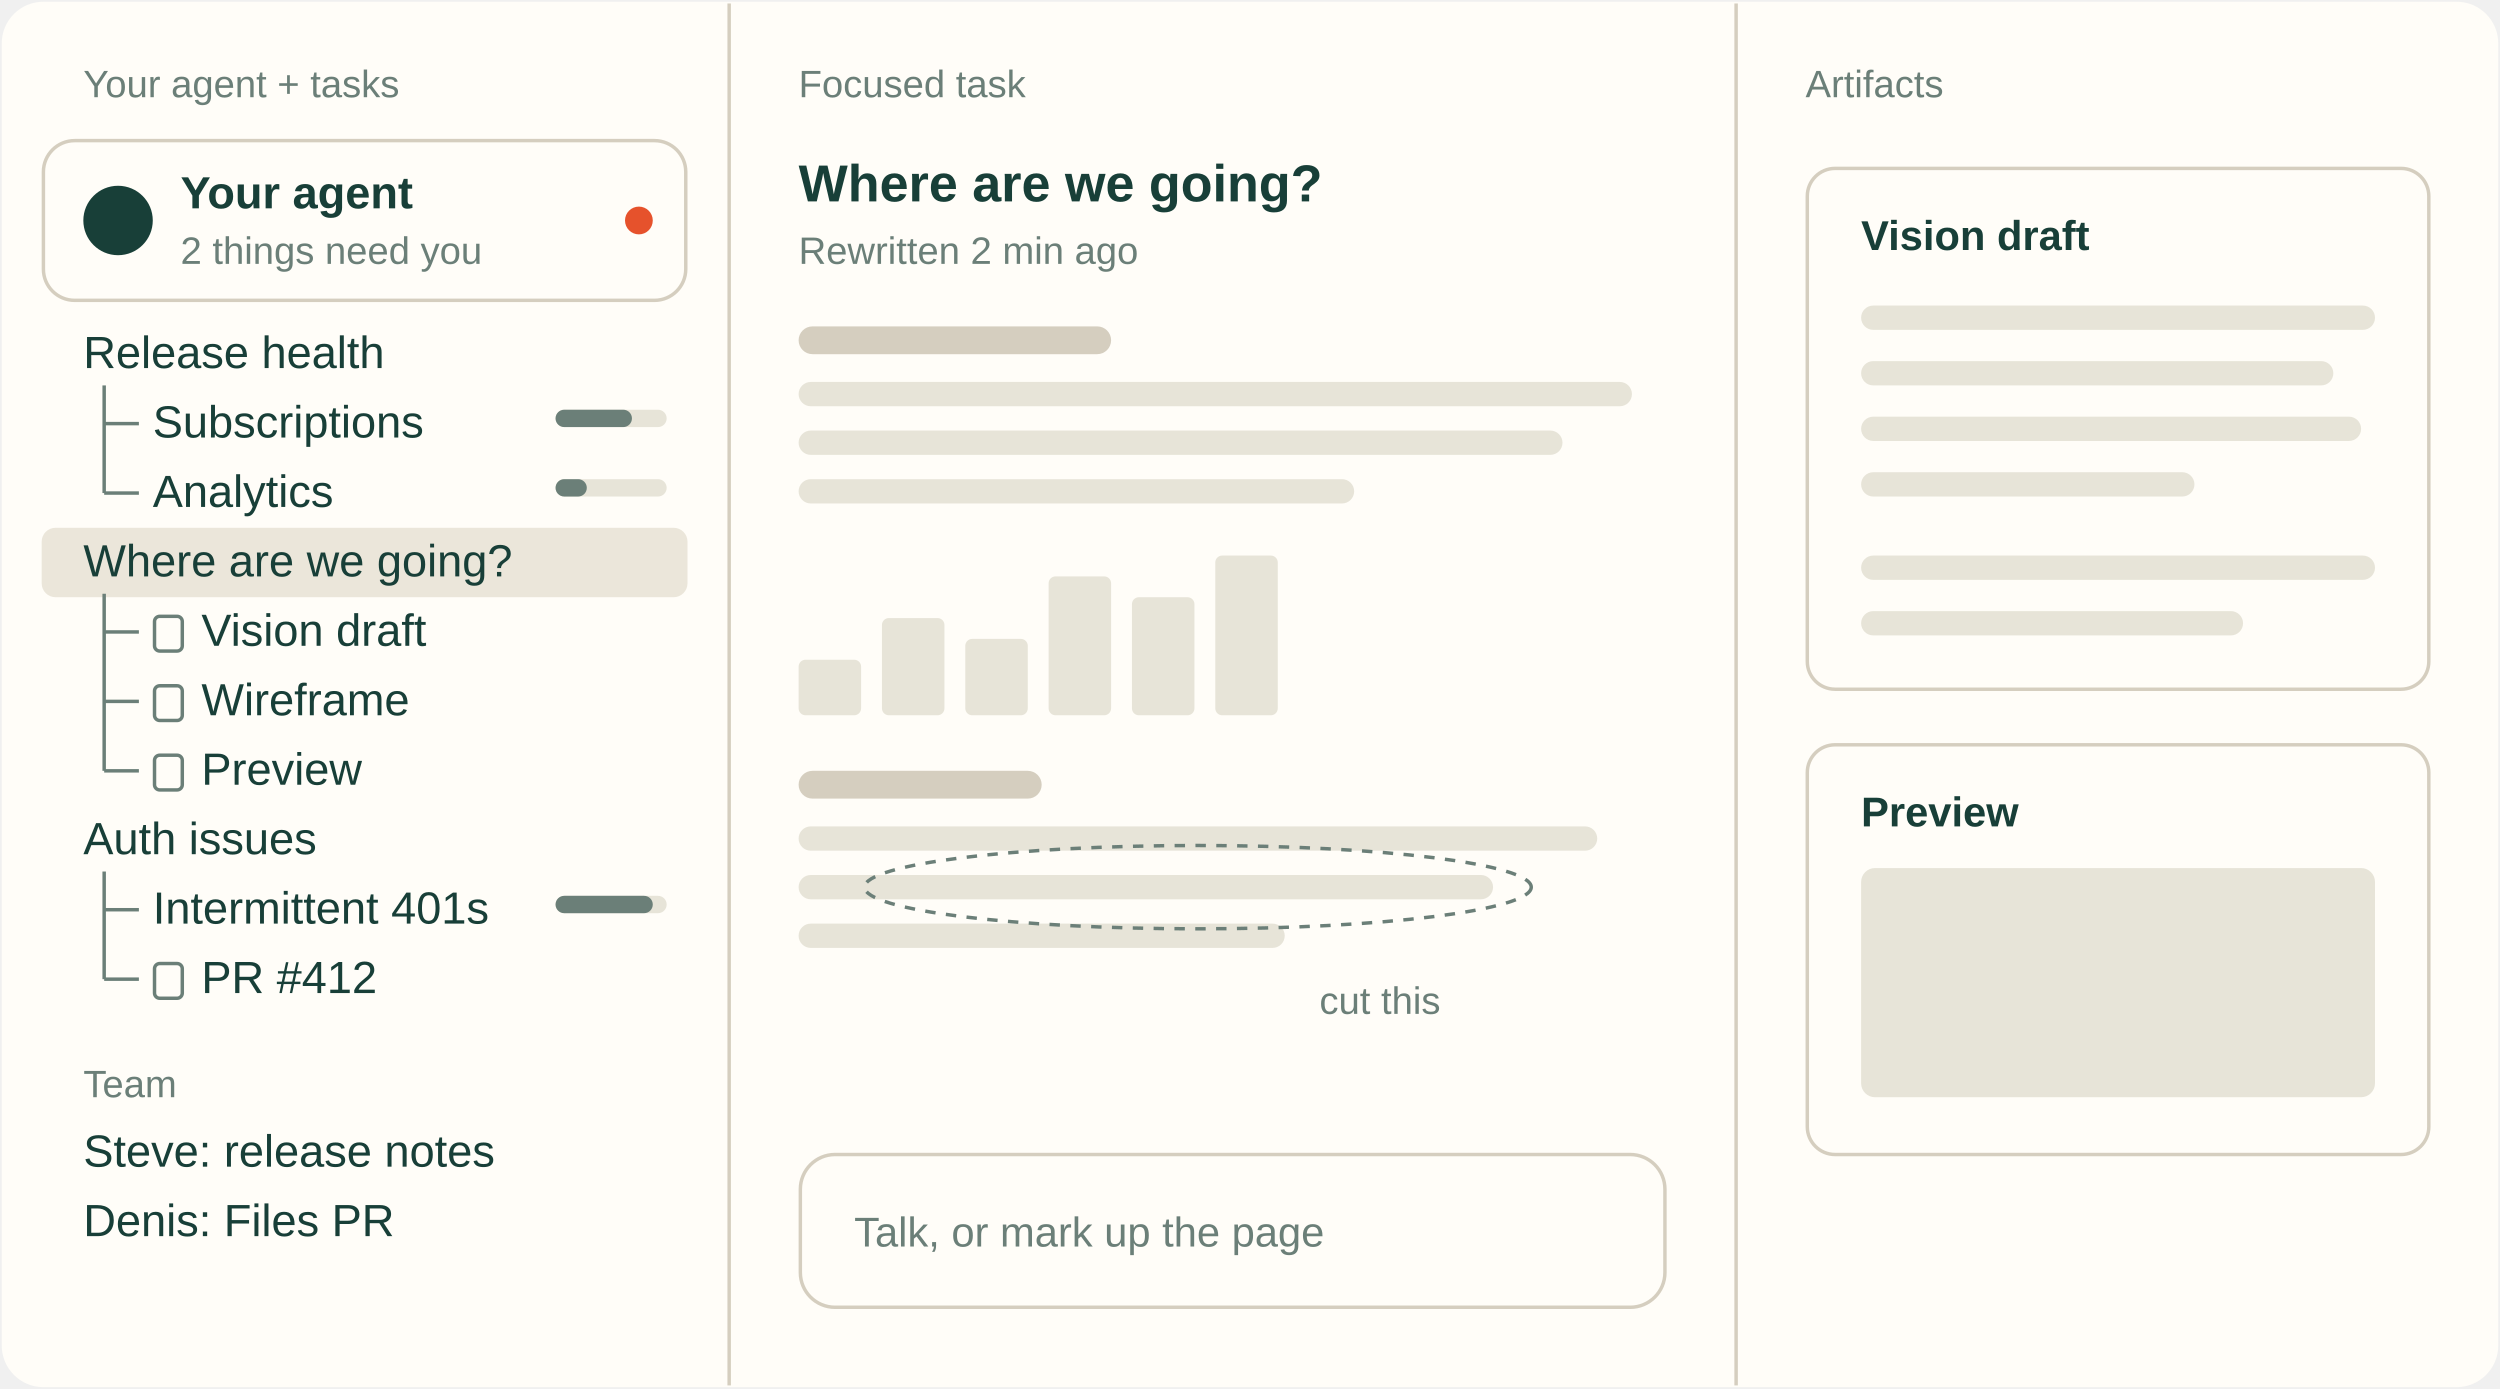
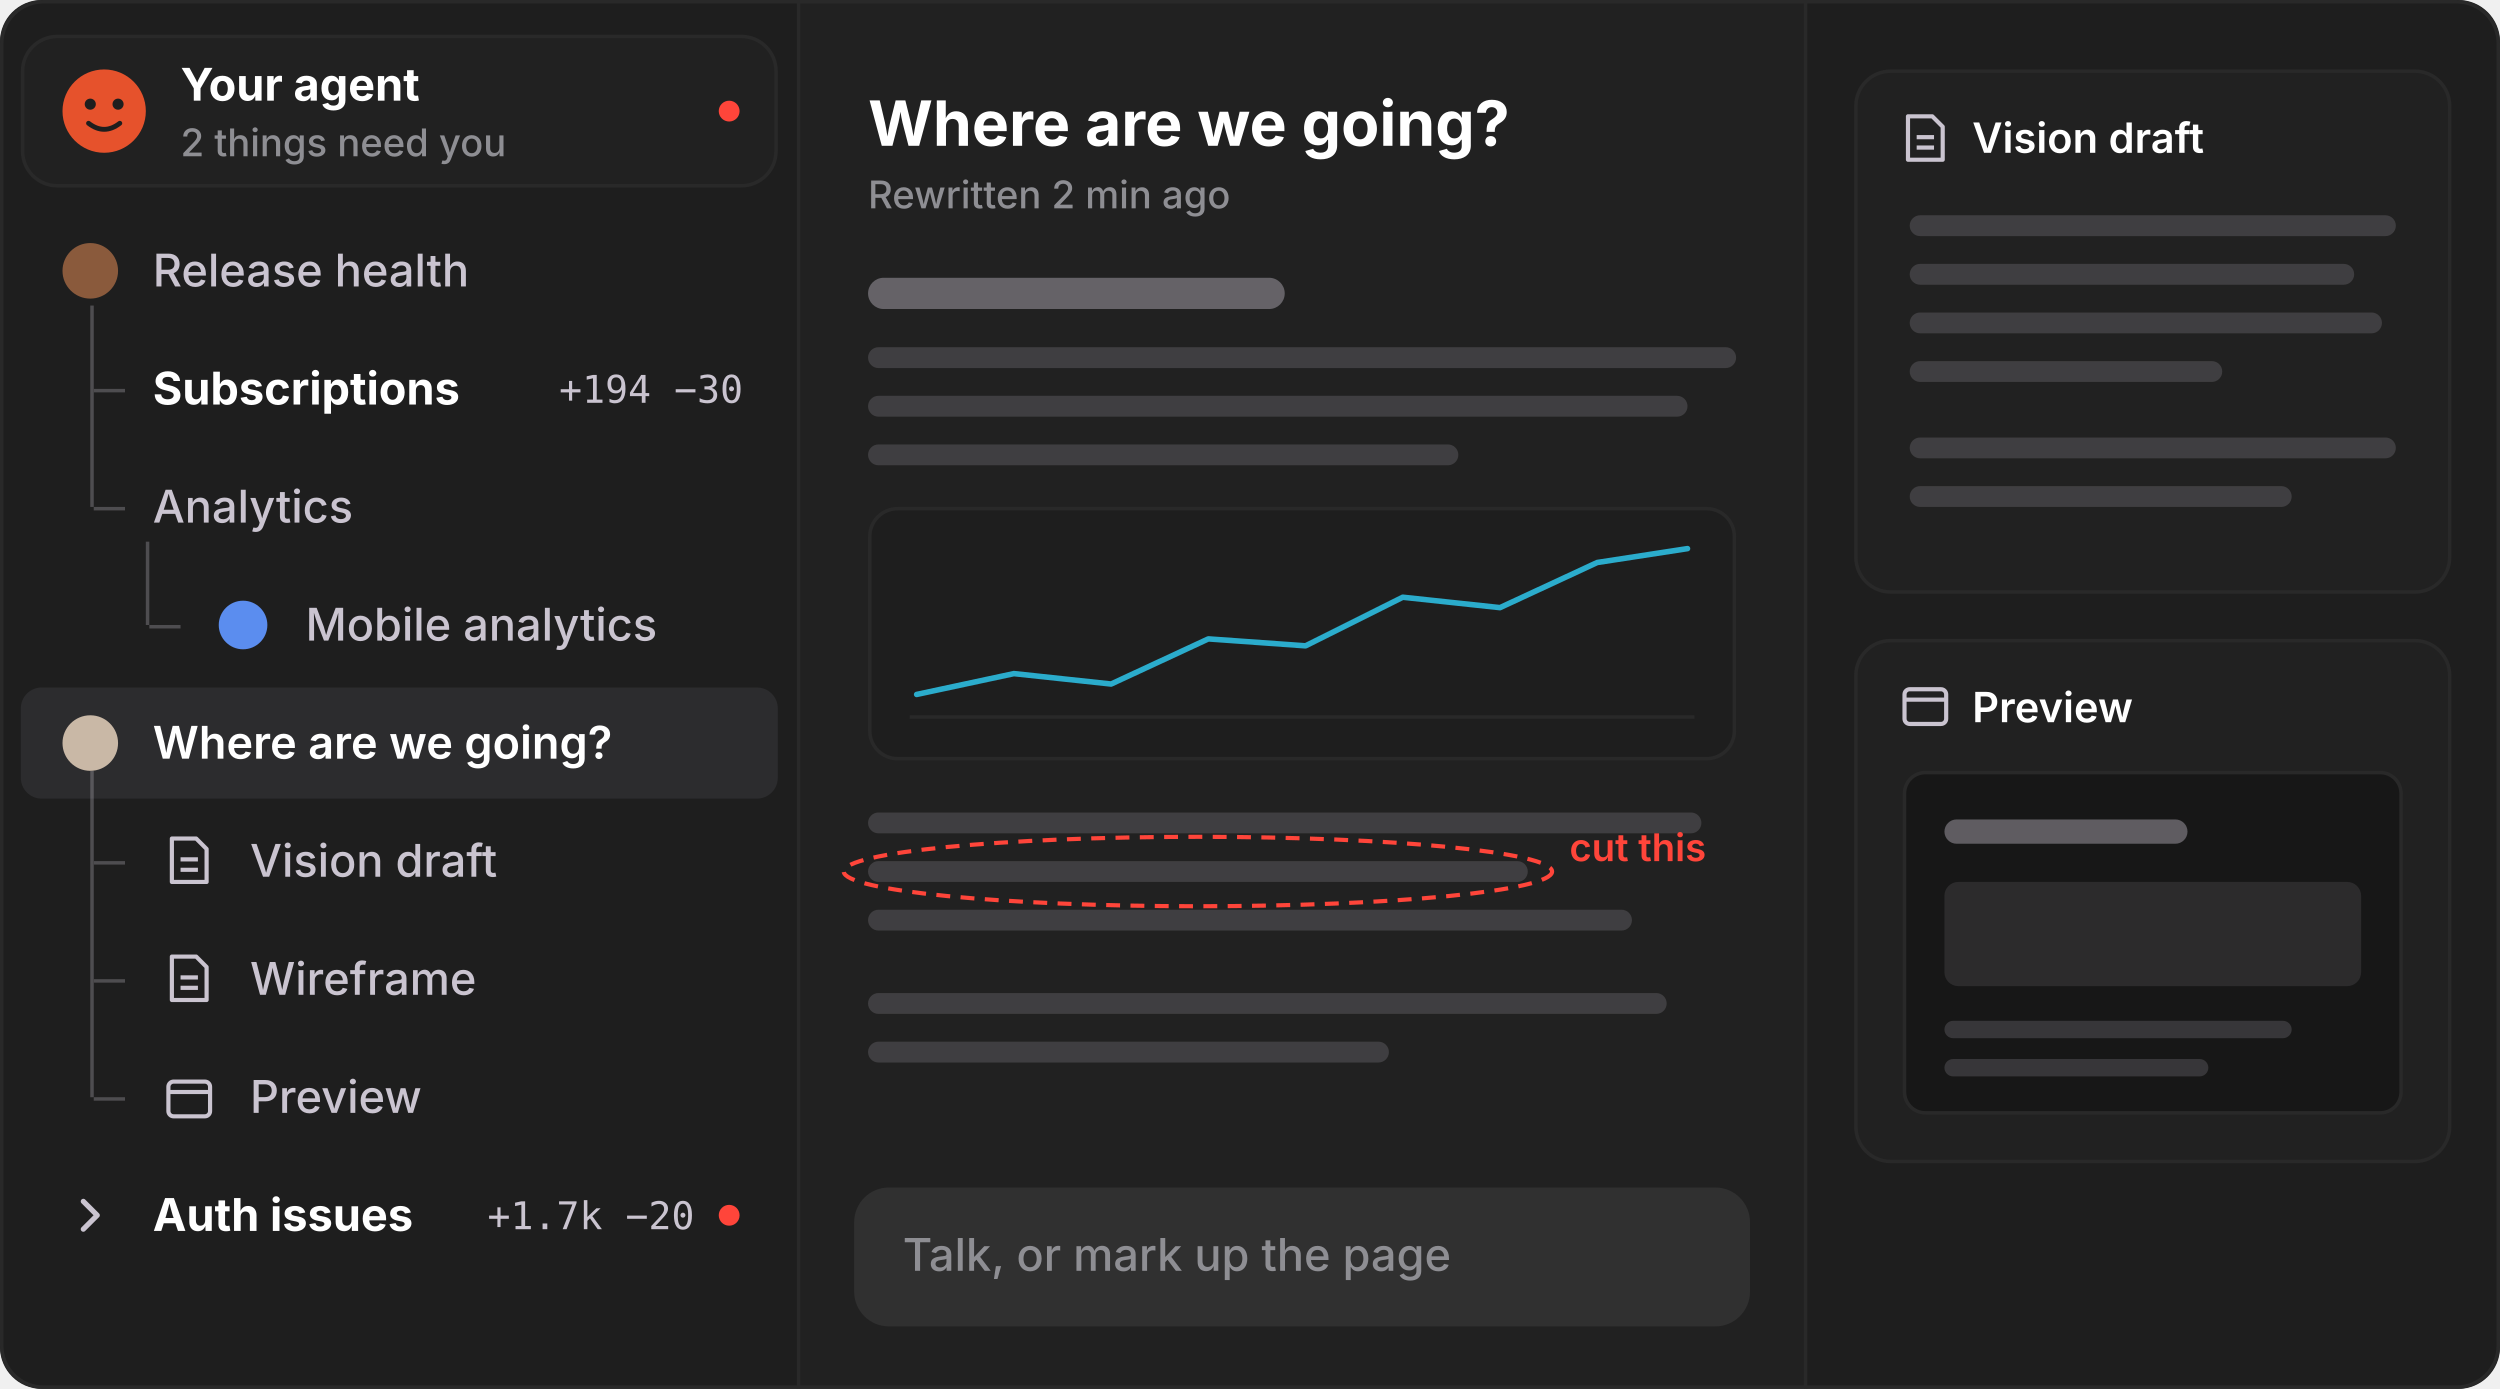
- <svg xmlns="http://www.w3.org/2000/svg" viewBox="0 0 720 400" font-family="'DM Sans', Arial, sans-serif">
-   <rect x="0.5" y="0.5" width="719" height="399" rx="12" fill="#fffdf8" />
-   <line x1="210" y1="1" x2="210" y2="399" stroke="#d5cebf" stroke-width="1" />
-   <line x1="500" y1="1" x2="500" y2="399" stroke="#d5cebf" stroke-width="1" />
-   <g font-size="11" fill="#6b7f78">
-     <text x="24" y="28">Your agent + tasks</text>
-     <text x="230" y="28">Focused task</text>
-     <text x="520" y="28">Artifacts</text>
+ <svg xmlns="http://www.w3.org/2000/svg" viewBox="0 0 720 400" font-family="Figtree, -apple-system, 'SF Pro Text', Inter, Arial, sans-serif">
+   <defs>
+     <clipPath id="frame">
+       <rect x="0" y="0" width="720" height="400" rx="12" />
+     </clipPath>
+   </defs>
+   <g clip-path="url(#frame)">
+     <rect x="0" y="0" width="230" height="400" fill="#1e1e1e" />
+     <rect x="230" y="0" width="290" height="400" fill="#212121" />
+     <rect x="520" y="0" width="200" height="400" fill="#1e1e1e" />
+     <rect x="229.5" y="0" width="1" height="400" fill="#292929" />
+     <rect x="519.5" y="0" width="1" height="400" fill="#292929" />
  </g>
-   <rect x="12.5" y="40.5" width="185" height="46" rx="9" fill="#fffdf8" stroke="#d5cebf" stroke-width="1" />
-   <circle cx="34" cy="63.5" r="10" fill="#183f38" />
-   <text x="52" y="60" font-size="13" font-weight="600" fill="#183f38">Your agent</text>
-   <text x="52" y="76" font-size="11" fill="#6b7f78">2 things need you</text>
-   <circle cx="184" cy="63.5" r="4" fill="#e6522c" />
-   <rect x="12" y="152" width="186" height="20" rx="4" fill="#ebe6da" />
-   <g fill="none" stroke="#6b7f78" stroke-width="1">
-     <path d="M30 111 V142 M30 122 H40 M30 142 H40" />
-     <path d="M30 171 V222 M30 182 H40 M30 202 H40 M30 222 H40" />
-     <path d="M30 251 V282 M30 262 H40 M30 282 H40" />
+   <rect x="0.5" y="0.5" width="719" height="399" rx="12" fill="none" stroke="#292929" />
+   <rect x="6.5" y="10.5" width="217" height="43" rx="10" fill="#212121" stroke="#292929" />
+   <circle cx="30" cy="32" r="12" fill="#e6522c" />
+   <circle cx="26" cy="30" r="1.6" fill="#1e1e1e" />
+   <circle cx="34" cy="30" r="1.6" fill="#1e1e1e" />
+   <path d="M25.5 35.5 Q30 39 34.5 35.5" fill="none" stroke="#1e1e1e" stroke-width="1.4" stroke-linecap="round" />
+   <text x="52" y="29" font-size="13" font-weight="700" fill="#ffffff">Your agent</text>
+   <text x="52" y="45" font-size="11" font-weight="500" fill="#8e8e93">2 things need you</text>
+   <circle cx="210" cy="32" r="3" fill="#ff453a" />
+   <rect x="6" y="198" width="218" height="32" rx="6" fill="#2c2c2e" />
+   <g fill="#cac4d0" opacity="0.28">
+     <rect x="26" y="88" width="1" height="58" />
+     <rect x="27" y="112" width="9" height="1" />
+     <rect x="27" y="146" width="9" height="1" />
+     <rect x="42" y="156" width="1" height="24" />
+     <rect x="43" y="180" width="9" height="1" />
+     <rect x="26" y="222" width="1" height="94" />
+     <rect x="27" y="248" width="9" height="1" />
+     <rect x="27" y="282" width="9" height="1" />
+     <rect x="27" y="316" width="9" height="1" />
  </g>
-   <g fill="none" stroke="#6b7f78" stroke-width="1">
-     <rect x="44.5" y="177.5" width="8" height="10" rx="1.5" />
-     <rect x="44.5" y="197.5" width="8" height="10" rx="1.5" />
-     <rect x="44.5" y="217.5" width="8" height="10" rx="1.5" />
-     <rect x="44.5" y="277.5" width="8" height="10" rx="1.5" />
+   <circle cx="26" cy="78" r="8" fill="#8a5a3c" />
+   <circle cx="70" cy="180" r="7" fill="#5b8def" />
+   <circle cx="26" cy="214" r="8" fill="#c9b8a6" />
+   <g fill="none" stroke="#cac4d0" stroke-width="1.2" stroke-linejoin="round">
+     <path d="M49.5 241.5 h7 l3 3 v9.5 h-10 z M52 247.5 h5 M52 250.5 h5" />
+     <path d="M49.5 275.5 h7 l3 3 v9.5 h-10 z M52 281.5 h5 M52 284.5 h5" />
+     <rect x="48.5" y="311.5" width="12" height="10" rx="1.5" />
+     <path d="M48.5 314.5 h12" />
+     <path d="M24 346 l4 4 l-4 4" stroke-width="1.5" stroke-linecap="round" />
  </g>
-   <g font-size="13" fill="#183f38">
-     <text x="24" y="106">Release health</text>
-     <text x="44" y="126">Subscriptions</text>
-     <text x="44" y="146">Analytics</text>
-     <text x="24" y="166">Where are we going?</text>
-     <text x="58" y="186">Vision draft</text>
-     <text x="58" y="206">Wireframe</text>
-     <text x="58" y="226">Preview</text>
-     <text x="24" y="246">Auth issues</text>
-     <text x="44" y="266">Intermittent 401s</text>
-     <text x="58" y="286">PR #412</text>
+   <g font-size="13" font-weight="500" fill="#cac4d0">
+     <text x="44" y="82.5">Release health</text>
+     <text x="44" y="116.5" font-weight="700" fill="#ffffff">Subscriptions</text>
+     <text x="44" y="150.5">Analytics</text>
+     <text x="88" y="184.5">Mobile analytics</text>
+     <text x="44" y="218.5" font-weight="600" fill="#ffffff">Where are we going?</text>
+     <text x="72" y="252.5">Vision draft</text>
+     <text x="72" y="286.5">Wireframe</text>
+     <text x="72" y="320.5">Preview</text>
+     <text x="44" y="354.5" font-weight="700" fill="#ffffff">Auth issues</text>
  </g>
-   <g>
-     <rect x="160" y="118" width="32" height="5" rx="2.5" fill="#e7e4d8" />
-     <rect x="160" y="118" width="22" height="5" rx="2.5" fill="#6b7f78" />
-     <rect x="160" y="138" width="32" height="5" rx="2.5" fill="#e7e4d8" />
-     <rect x="160" y="138" width="9" height="5" rx="2.5" fill="#6b7f78" />
-     <rect x="160" y="258" width="32" height="5" rx="2.5" fill="#e7e4d8" />
-     <rect x="160" y="258" width="28" height="5" rx="2.5" fill="#6b7f78" />
+   <g font-family="ui-monospace, 'SF Mono', Menlo, monospace" font-size="11" font-weight="500" fill="#cac4d0" text-anchor="end">
+     <text x="214" y="116">+194 −30</text>
+     <text x="200" y="354">+1.7k −20</text>
  </g>
-   <text x="24" y="316" font-size="11" fill="#6b7f78">Team</text>
-   <g font-size="13" fill="#183f38">
-     <text x="24" y="336">Steve: release notes</text>
-     <text x="24" y="356">Denis: Files PR</text>
+   <circle cx="210" cy="350" r="3" fill="#ff453a" />
+   <text x="250" y="42" font-size="18" font-weight="700" fill="#ffffff">Where are we going?</text>
+   <text x="250" y="60" font-size="11" font-weight="500" fill="#8e8e93">Rewritten 2 min ago</text>
+   <g fill="#cac4d0">
+     <rect x="250" y="80" width="120" height="9" rx="4.5" opacity="0.4" />
+     <g opacity="0.18">
+       <rect x="250" y="100" width="250" height="6" rx="3" />
+       <rect x="250" y="114" width="236" height="6" rx="3" />
+       <rect x="250" y="128" width="170" height="6" rx="3" />
+       <rect x="250" y="234" width="240" height="6" rx="3" />
+       <rect x="250" y="248" width="190" height="6" rx="3" />
+       <rect x="250" y="262" width="220" height="6" rx="3" />
+       <rect x="250" y="286" width="230" height="6" rx="3" />
+       <rect x="250" y="300" width="150" height="6" rx="3" />
+     </g>
  </g>
-   <text x="230" y="58" font-size="15" font-weight="600" fill="#183f38">Where are we going?</text>
-   <text x="230" y="76" font-size="11" fill="#6b7f78">Rewritten 2 min ago</text>
-   <rect x="230" y="94" width="90" height="8" rx="4" fill="#d5cebf" />
-   <g fill="#e7e4d8">
-     <rect x="230" y="110" width="240" height="7" rx="3.5" />
-     <rect x="230" y="124" width="220" height="7" rx="3.5" />
-     <rect x="230" y="138" width="160" height="7" rx="3.5" />
-     <rect x="230" y="190" width="18" height="16" rx="2" />
-     <rect x="254" y="178" width="18" height="28" rx="2" />
-     <rect x="278" y="184" width="18" height="22" rx="2" />
-     <rect x="302" y="166" width="18" height="40" rx="2" />
-     <rect x="326" y="172" width="18" height="34" rx="2" />
-     <rect x="350" y="160" width="18" height="46" rx="2" />
-     <rect x="230" y="238" width="230" height="7" rx="3.5" />
-     <rect x="230" y="252" width="200" height="7" rx="3.5" />
-     <rect x="230" y="266" width="140" height="7" rx="3.5" />
+   <rect x="250.5" y="146.5" width="249" height="72" rx="8" fill="#1e1e1e" stroke="#292929" />
+   <path d="M262 206.5 h226" stroke="#292929" />
+   <polyline points="264,200 292,194 320,197 348,184 376,186 404,172 432,175 460,162 486,158" fill="none" stroke="#2baccc" stroke-width="1.6" stroke-linejoin="round" stroke-linecap="round" />
+   <ellipse cx="345" cy="251" rx="102" ry="10" fill="none" stroke="#ff453a" stroke-width="1.2" stroke-dasharray="4 3" />
+   <text x="452" y="248" font-size="11" font-weight="600" fill="#ff453a">cut this</text>
+   <rect x="246" y="342" width="258" height="40" rx="10" fill="#303030" />
+   <text x="260" y="366" font-size="13" font-weight="500" fill="#8e8e93">Talk, or mark up the page</text>
+   <rect x="534.5" y="20.5" width="171" height="150" rx="10" fill="#212121" stroke="#292929" />
+   <path d="M549.5 33.5 h7 l3 3 v9.5 h-10 z M552 39.5 h5 M552 42.5 h5" fill="none" stroke="#cac4d0" stroke-width="1.2" stroke-linejoin="round" />
+   <text x="568" y="44" font-size="12" font-weight="600" fill="#ffffff">Vision draft</text>
+   <g fill="#cac4d0" opacity="0.18">
+     <rect x="550" y="62" width="140" height="6" rx="3" />
+     <rect x="550" y="76" width="128" height="6" rx="3" />
+     <rect x="550" y="90" width="136" height="6" rx="3" />
+     <rect x="550" y="104" width="90" height="6" rx="3" />
+     <rect x="550" y="126" width="140" height="6" rx="3" />
+     <rect x="550" y="140" width="110" height="6" rx="3" />
  </g>
-   <rect x="230" y="222" width="70" height="8" rx="4" fill="#d5cebf" />
-   <ellipse cx="345" cy="255.5" rx="96" ry="12" fill="none" stroke="#6b7f78" stroke-width="1" stroke-dasharray="3 3" />
-   <text x="380" y="292" font-size="11" fill="#6b7f78">cut this</text>
-   <rect x="230.5" y="332.5" width="249" height="44" rx="10" fill="#fffdf8" stroke="#d5cebf" stroke-width="1" />
-   <text x="246" y="359" font-size="12" fill="#6b7f78">Talk, or mark up the page</text>
-   <rect x="520.5" y="48.5" width="179" height="150" rx="8" fill="#fffdf8" stroke="#d5cebf" stroke-width="1" />
-   <text x="536" y="72" font-size="12" font-weight="600" fill="#183f38">Vision draft</text>
-   <g fill="#e7e4d8">
-     <rect x="536" y="88" width="148" height="7" rx="3.5" />
-     <rect x="536" y="104" width="136" height="7" rx="3.5" />
-     <rect x="536" y="120" width="144" height="7" rx="3.5" />
-     <rect x="536" y="136" width="96" height="7" rx="3.5" />
-     <rect x="536" y="160" width="148" height="7" rx="3.5" />
-     <rect x="536" y="176" width="110" height="7" rx="3.5" />
+   <rect x="534.5" y="184.5" width="171" height="150" rx="10" fill="#212121" stroke="#292929" />
+   <g fill="none" stroke="#cac4d0" stroke-width="1.2">
+     <rect x="548.5" y="198.5" width="12" height="10" rx="1.5" />
+     <path d="M548.5 201.5 h12" />
  </g>
-   <rect x="520.5" y="214.5" width="179" height="118" rx="8" fill="#fffdf8" stroke="#d5cebf" stroke-width="1" />
-   <text x="536" y="238" font-size="12" font-weight="600" fill="#183f38">Preview</text>
-   <rect x="536" y="250" width="148" height="66" rx="4" fill="#e7e4d8" />
+   <text x="568" y="208" font-size="12" font-weight="600" fill="#ffffff">Preview</text>
+   <rect x="548.5" y="222.5" width="143" height="98" rx="6" fill="#171717" stroke="#292929" />
+   <g fill="#cac4d0">
+     <rect x="560" y="236" width="70" height="7" rx="3.5" opacity="0.4" />
+     <rect x="560" y="254" width="120" height="30" rx="4" opacity="0.12" />
+     <rect x="560" y="294" width="100" height="5" rx="2.5" opacity="0.18" />
+     <rect x="560" y="305" width="76" height="5" rx="2.5" opacity="0.18" />
+   </g>
</svg>
